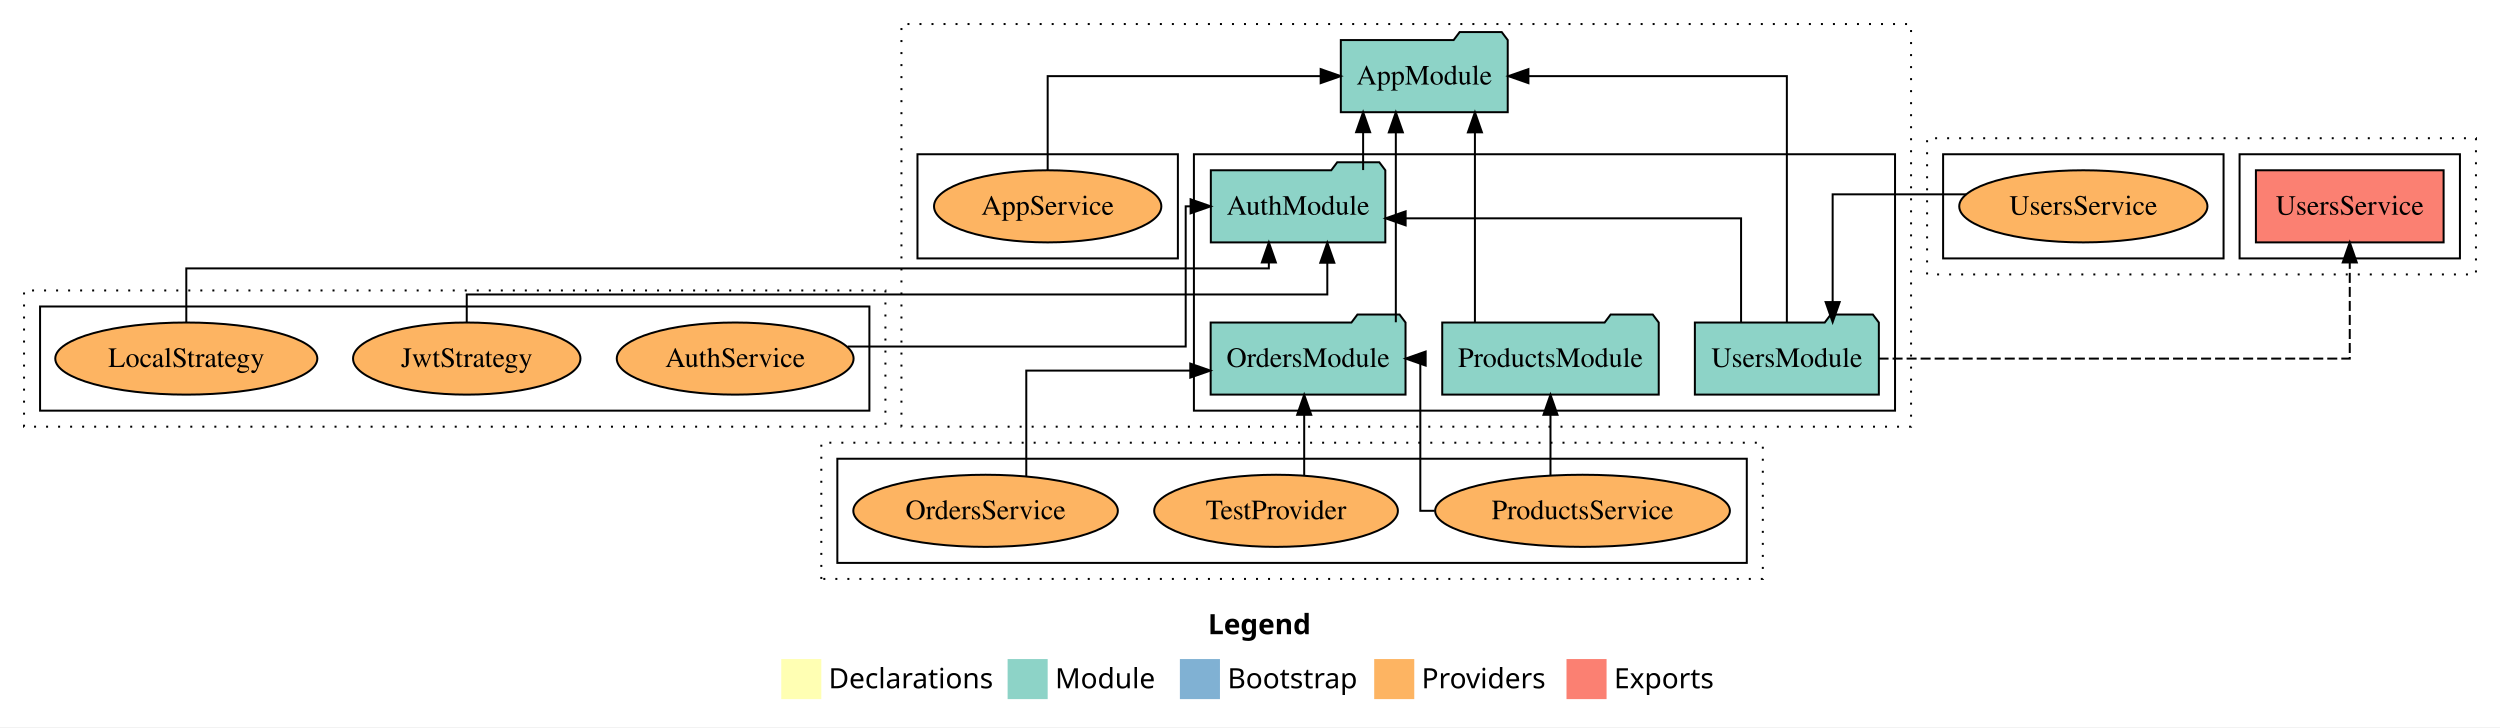
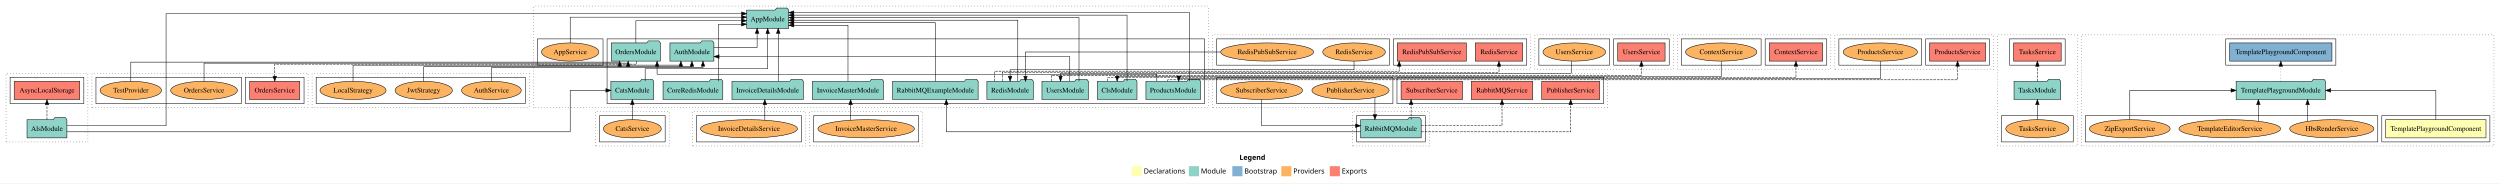
- <svg xmlns="http://www.w3.org/2000/svg" width="1248pt" height="363pt" viewBox="0.00 0.00 1248.00 363.00">
+ <svg xmlns="http://www.w3.org/2000/svg" width="4950pt" height="363pt" viewBox="0.00 0.00 4950.00 363.00">
  <g id="graph0" class="graph" transform="scale(1 1) rotate(0) translate(4 359)">
-     <polygon fill="white" stroke="transparent" points="-4,4 -4,-359 1244,-359 1244,4 -4,4" />
-     <text text-anchor="start" x="599.01" y="-42.4" font-family="Times-12" font-weight="bold" font-size="14.00">Legend</text>
-     <polygon fill="#ffffb3" stroke="transparent" points="386,-10 386,-30 406,-30 406,-10 386,-10" />
-     <text text-anchor="start" x="409.63" y="-15.4" font-family="Times-12" font-size="14.00">  Declarations</text>
-     <polygon fill="#8dd3c7" stroke="transparent" points="499,-10 499,-30 519,-30 519,-10 499,-10" />
-     <text text-anchor="start" x="522.73" y="-15.4" font-family="Times-12" font-size="14.00">  Module</text>
-     <polygon fill="#80b1d3" stroke="transparent" points="585,-10 585,-30 605,-30 605,-10 585,-10" />
-     <text text-anchor="start" x="608.78" y="-15.4" font-family="Times-12" font-size="14.00">  Bootstrap</text>
-     <polygon fill="#fdb462" stroke="transparent" points="682,-10 682,-30 702,-30 702,-10 682,-10" />
-     <text text-anchor="start" x="705.67" y="-15.4" font-family="Times-12" font-size="14.00">  Providers</text>
-     <polygon fill="#fb8072" stroke="transparent" points="778,-10 778,-30 798,-30 798,-10 778,-10" />
-     <text text-anchor="start" x="801.73" y="-15.4" font-family="Times-12" font-size="14.00">  Exports</text>
+     <polygon fill="white" stroke="transparent" points="-4,4 -4,-359 4946,-359 4946,4 -4,4" />
+     <text text-anchor="start" x="2450.01" y="-42.4" font-family="Times-12" font-weight="bold" font-size="14.00">Legend</text>
+     <polygon fill="#ffffb3" stroke="transparent" points="2237,-10 2237,-30 2257,-30 2257,-10 2237,-10" />
+     <text text-anchor="start" x="2260.63" y="-15.4" font-family="Times-12" font-size="14.00">  Declarations</text>
+     <polygon fill="#8dd3c7" stroke="transparent" points="2350,-10 2350,-30 2370,-30 2370,-10 2350,-10" />
+     <text text-anchor="start" x="2373.73" y="-15.4" font-family="Times-12" font-size="14.00">  Module</text>
+     <polygon fill="#80b1d3" stroke="transparent" points="2436,-10 2436,-30 2456,-30 2456,-10 2436,-10" />
+     <text text-anchor="start" x="2459.78" y="-15.4" font-family="Times-12" font-size="14.00">  Bootstrap</text>
+     <polygon fill="#fdb462" stroke="transparent" points="2533,-10 2533,-30 2553,-30 2553,-10 2533,-10" />
+     <text text-anchor="start" x="2556.67" y="-15.4" font-family="Times-12" font-size="14.00">  Providers</text>
+     <polygon fill="#fb8072" stroke="transparent" points="2629,-10 2629,-30 2649,-30 2649,-10 2629,-10" />
+     <text text-anchor="start" x="2652.73" y="-15.4" font-family="Times-12" font-size="14.00">  Exports</text>
    <g id="clust1" class="cluster">
-       <polygon fill="none" stroke="black" stroke-dasharray="1,5" points="446,-146 446,-347 950,-347 950,-146 446,-146" />
-     </g>
-     <g id="clust3" class="cluster">
-       <polygon fill="none" stroke="black" points="592,-154 592,-282 942,-282 942,-154 592,-154" />
-     </g>
-     <g id="clust6" class="cluster">
-       <polygon fill="none" stroke="black" points="454,-230 454,-282 584,-282 584,-230 454,-230" />
+       <polygon fill="none" stroke="black" stroke-dasharray="1,5" points="8,-78 8,-214 170,-214 170,-78 8,-78" />
+     </g>
+     <g id="clust4" class="cluster">
+       <polygon fill="none" stroke="black" points="16,-154 16,-206 162,-206 162,-154 16,-154" />
    </g>
    <g id="clust7" class="cluster">
-       <polygon fill="none" stroke="black" stroke-dasharray="1,5" points="8,-146 8,-214 438,-214 438,-146 8,-146" />
+       <polygon fill="none" stroke="black" stroke-dasharray="1,5" points="1052,-146 1052,-347 2389,-347 2389,-146 1052,-146" />
+     </g>
+     <g id="clust9" class="cluster">
+       <polygon fill="none" stroke="black" points="1198,-154 1198,-282 2381,-282 2381,-154 1198,-154" />
    </g>
    <g id="clust12" class="cluster">
-       <polygon fill="none" stroke="black" points="16,-154 16,-206 430,-206 430,-154 16,-154" />
+       <polygon fill="none" stroke="black" points="1060,-230 1060,-282 1190,-282 1190,-230 1060,-230" />
+     </g>
+     <g id="clust13" class="cluster">
+       <polygon fill="none" stroke="black" stroke-dasharray="1,5" points="614,-146 614,-214 1044,-214 1044,-146 614,-146" />
+     </g>
+     <g id="clust18" class="cluster">
+       <polygon fill="none" stroke="black" points="622,-154 622,-206 1036,-206 1036,-154 622,-154" />
    </g>
    <g id="clust19" class="cluster">
-       <polygon fill="none" stroke="black" stroke-dasharray="1,5" points="406,-70 406,-138 876,-138 876,-70 406,-70" />
+       <polygon fill="none" stroke="black" stroke-dasharray="1,5" points="1175,-70 1175,-138 1321,-138 1321,-70 1175,-70" />
    </g>
    <g id="clust24" class="cluster">
-       <polygon fill="none" stroke="black" points="414,-78 414,-130 868,-130 868,-78 414,-78" />
-     </g>
-     <g id="clust31" class="cluster">
-       <polygon fill="none" stroke="black" stroke-dasharray="1,5" points="958,-222 958,-290 1232,-290 1232,-222 958,-222" />
-     </g>
-     <g id="clust34" class="cluster">
-       <polygon fill="none" stroke="black" points="1114,-230 1114,-282 1224,-282 1224,-230 1114,-230" />
-     </g>
-     <g id="clust36" class="cluster">
-       <polygon fill="none" stroke="black" points="966,-230 966,-282 1106,-282 1106,-230 966,-230" />
+       <polygon fill="none" stroke="black" points="1183,-78 1183,-130 1313,-130 1313,-78 1183,-78" />
+     </g>
+     <g id="clust25" class="cluster">
+       <polygon fill="none" stroke="black" stroke-dasharray="1,5" points="3317,-222 3317,-290 3621,-290 3621,-222 3317,-222" />
+     </g>
+     <g id="clust28" class="cluster">
+       <polygon fill="none" stroke="black" points="3491,-230 3491,-282 3613,-282 3613,-230 3491,-230" />
+     </g>
+     <g id="clust30" class="cluster">
+       <polygon fill="none" stroke="black" points="3325,-230 3325,-282 3483,-282 3483,-230 3325,-230" />
+     </g>
+     <g id="clust43" class="cluster">
+       <polygon fill="none" stroke="black" stroke-dasharray="1,5" points="1367,-70 1367,-138 1591,-138 1591,-70 1367,-70" />
+     </g>
+     <g id="clust48" class="cluster">
+       <polygon fill="none" stroke="black" points="1375,-78 1375,-130 1583,-130 1583,-78 1375,-78" />
+     </g>
+     <g id="clust49" class="cluster">
+       <polygon fill="none" stroke="black" stroke-dasharray="1,5" points="1599,-70 1599,-138 1823,-138 1823,-70 1599,-70" />
+     </g>
+     <g id="clust54" class="cluster">
+       <polygon fill="none" stroke="black" points="1607,-78 1607,-130 1815,-130 1815,-78 1607,-78" />
+     </g>
+     <g id="clust55" class="cluster">
+       <polygon fill="none" stroke="black" stroke-dasharray="1,5" points="178,-146 178,-214 606,-214 606,-146 178,-146" />
+     </g>
+     <g id="clust58" class="cluster">
+       <polygon fill="none" stroke="black" points="482,-154 482,-206 598,-206 598,-154 482,-154" />
+     </g>
+     <g id="clust60" class="cluster">
+       <polygon fill="none" stroke="black" points="186,-154 186,-206 474,-206 474,-154 186,-154" />
+     </g>
+     <g id="clust61" class="cluster">
+       <polygon fill="none" stroke="black" stroke-dasharray="1,5" points="3629,-222 3629,-290 3943,-290 3943,-222 3629,-222" />
+     </g>
+     <g id="clust64" class="cluster">
+       <polygon fill="none" stroke="black" points="3809,-230 3809,-282 3935,-282 3935,-230 3809,-230" />
+     </g>
+     <g id="clust66" class="cluster">
+       <polygon fill="none" stroke="black" points="3637,-230 3637,-282 3801,-282 3801,-230 3637,-230" />
+     </g>
+     <g id="clust67" class="cluster">
+       <polygon fill="none" stroke="black" stroke-dasharray="1,5" points="2674,-70 2674,-138 2826,-138 2826,-70 2674,-70" />
+     </g>
+     <g id="clust69" class="cluster">
+       <polygon fill="none" stroke="black" points="2682,-78 2682,-130 2818,-130 2818,-78 2682,-78" />
+     </g>
+     <g id="clust73" class="cluster">
+       <polygon fill="none" stroke="black" stroke-dasharray="1,5" points="2397,-146 2397,-214 3179,-214 3179,-146 2397,-146" />
+     </g>
+     <g id="clust76" class="cluster">
+       <polygon fill="none" stroke="black" points="2762,-154 2762,-206 3171,-206 3171,-154 2762,-154" />
+     </g>
+     <g id="clust78" class="cluster">
+       <polygon fill="none" stroke="black" points="2405,-154 2405,-206 2754,-206 2754,-154 2405,-154" />
+     </g>
+     <g id="clust79" class="cluster">
+       <polygon fill="none" stroke="black" stroke-dasharray="1,5" points="2397,-222 2397,-290 3027,-290 3027,-222 2397,-222" />
+     </g>
+     <g id="clust82" class="cluster">
+       <polygon fill="none" stroke="black" points="2755,-230 2755,-282 3019,-282 3019,-230 2755,-230" />
+     </g>
+     <g id="clust84" class="cluster">
+       <polygon fill="none" stroke="black" points="2405,-230 2405,-282 2747,-282 2747,-230 2405,-230" />
+     </g>
+     <g id="clust85" class="cluster">
+       <polygon fill="none" stroke="black" stroke-dasharray="1,5" points="3951,-70 3951,-290 4109,-290 4109,-70 3951,-70" />
+     </g>
+     <g id="clust88" class="cluster">
+       <polygon fill="none" stroke="black" points="3975,-230 3975,-282 4085,-282 4085,-230 3975,-230" />
+     </g>
+     <g id="clust90" class="cluster">
+       <polygon fill="none" stroke="black" points="3959,-78 3959,-130 4101,-130 4101,-78 3959,-78" />
+     </g>
+     <g id="clust91" class="cluster">
+       <polygon fill="none" stroke="black" stroke-dasharray="1,5" points="4117,-70 4117,-290 4934,-290 4934,-70 4117,-70" />
+     </g>
+     <g id="clust92" class="cluster">
+       <polygon fill="none" stroke="black" points="4712,-78 4712,-130 4926,-130 4926,-78 4712,-78" />
+     </g>
+     <g id="clust96" class="cluster">
+       <polygon fill="none" stroke="black" points="4403,-230 4403,-282 4621,-282 4621,-230 4403,-230" />
+     </g>
+     <g id="clust97" class="cluster">
+       <polygon fill="none" stroke="black" points="4125,-78 4125,-130 4704,-130 4704,-78 4125,-78" />
+     </g>
+     <g id="clust98" class="cluster">
+       <polygon fill="none" stroke="black" stroke-dasharray="1,5" points="3035,-222 3035,-290 3309,-290 3309,-222 3035,-222" />
+     </g>
+     <g id="clust101" class="cluster">
+       <polygon fill="none" stroke="black" points="3191,-230 3191,-282 3301,-282 3301,-230 3191,-230" />
+     </g>
+     <g id="clust103" class="cluster">
+       <polygon fill="none" stroke="black" points="3043,-230 3043,-282 3183,-282 3183,-230 3043,-230" />
    </g>
    <g id="node1" class="node">
-       <polygon fill="#8dd3c7" stroke="black" points="687.55,-274 684.55,-278 663.55,-278 660.55,-274 600.45,-274 600.45,-238 687.55,-238 687.55,-274" />
-       <text text-anchor="middle" x="644" y="-251.8" font-family="Times,serif" font-size="14.00">AuthModule</text>
+       <polygon fill="#fb8072" stroke="black" points="153.9,-198 24.1,-198 24.1,-162 153.9,-162 153.9,-198" />
+       <text text-anchor="middle" x="89" y="-175.8" font-family="Times,serif" font-size="14.00">AsyncLocalStorage </text>
+     </g>
+     <g id="node2" class="node">
+       <polygon fill="#8dd3c7" stroke="black" points="128.49,-122 125.49,-126 104.49,-126 101.49,-122 49.51,-122 49.51,-86 128.49,-86 128.49,-122" />
+       <text text-anchor="middle" x="89" y="-99.8" font-family="Times,serif" font-size="14.00">AlsModule</text>
+     </g>
+     <g id="edge1" class="edge">
+       <path fill="none" stroke="black" stroke-dasharray="5,2" d="M89,-122.01C89,-122.01 89,-151.85 89,-151.85" />
+       <polygon fill="black" stroke="black" points="85.5,-151.85 89,-161.85 92.5,-151.85 85.5,-151.85" />
+     </g>
+     <g id="node4" class="node">
+       <polygon fill="#8dd3c7" stroke="black" points="1290.44,-198 1287.44,-202 1266.44,-202 1263.44,-198 1205.56,-198 1205.56,-162 1290.44,-162 1290.44,-198" />
+       <text text-anchor="middle" x="1248" y="-175.8" font-family="Times,serif" font-size="14.00">CatsModule</text>
+     </g>
+     <g id="edge19" class="edge">
+       <path fill="none" stroke="black" d="M128.66,-98C318.48,-98 1125,-98 1125,-98 1125,-98 1125,-180 1125,-180 1125,-180 1195.67,-180 1195.67,-180" />
+       <polygon fill="black" stroke="black" points="1195.67,-183.5 1205.67,-180 1195.67,-176.5 1195.67,-183.5" />
+     </g>
+     <g id="node14" class="node">
+       <polygon fill="#8dd3c7" stroke="black" points="1557.66,-339 1554.66,-343 1533.66,-343 1530.66,-339 1474.34,-339 1474.34,-303 1557.66,-303 1557.66,-339" />
+       <text text-anchor="middle" x="1516" y="-316.8" font-family="Times,serif" font-size="14.00">AppModule</text>
+     </g>
+     <g id="edge2" class="edge">
+       <path fill="none" stroke="black" d="M128.74,-110C195.95,-110 324.83,-110 324.83,-110 324.83,-110 324.83,-332 324.83,-332 324.83,-332 1464.3,-332 1464.3,-332" />
+       <polygon fill="black" stroke="black" points="1464.3,-335.5 1474.3,-332 1464.3,-328.5 1464.3,-335.5" />
+     </g>
+     <g id="node3" class="node">
+       <polygon fill="#8dd3c7" stroke="black" points="1409.55,-274 1406.55,-278 1385.55,-278 1382.55,-274 1322.45,-274 1322.45,-238 1409.55,-238 1409.55,-274" />
+       <text text-anchor="middle" x="1366" y="-251.8" font-family="Times,serif" font-size="14.00">AuthModule</text>
+     </g>
+     <g id="edge3" class="edge">
+       <path fill="none" stroke="black" d="M1409.7,-265C1447.15,-265 1495.09,-265 1495.09,-265 1495.09,-265 1495.09,-292.97 1495.09,-292.97" />
+       <polygon fill="black" stroke="black" points="1491.59,-292.97 1495.09,-302.97 1498.59,-292.97 1491.59,-292.97" />
+     </g>
+     <g id="edge4" class="edge">
+       <path fill="none" stroke="black" d="M1273.41,-198.49C1273.41,-210.14 1273.41,-223 1273.41,-223 1273.41,-223 1516,-223 1516,-223 1516,-223 1516,-292.57 1516,-292.57" />
+       <polygon fill="black" stroke="black" points="1512.5,-292.57 1516,-302.57 1519.5,-292.57 1512.5,-292.57" />
    </g>
    <g id="node5" class="node">
-       <polygon fill="#8dd3c7" stroke="black" points="748.66,-339 745.66,-343 724.66,-343 721.66,-339 665.34,-339 665.34,-303 748.66,-303 748.66,-339" />
-       <text text-anchor="middle" x="707" y="-316.8" font-family="Times,serif" font-size="14.00">AppModule</text>
-     </g>
-     <g id="edge1" class="edge">
-       <path fill="none" stroke="black" d="M676.47,-274.11C676.47,-274.11 676.47,-292.99 676.47,-292.99" />
-       <polygon fill="black" stroke="black" points="672.97,-292.99 676.47,-302.99 679.97,-292.99 672.97,-292.99" />
-     </g>
-     <g id="node2" class="node">
-       <polygon fill="#8dd3c7" stroke="black" points="697.64,-198 694.64,-202 673.64,-202 670.64,-198 600.36,-198 600.36,-162 697.64,-162 697.64,-198" />
-       <text text-anchor="middle" x="649" y="-175.8" font-family="Times,serif" font-size="14.00">OrdersModule</text>
-     </g>
-     <g id="edge2" class="edge">
-       <path fill="none" stroke="black" d="M692.8,-198.14C692.8,-198.14 692.8,-292.93 692.8,-292.93" />
-       <polygon fill="black" stroke="black" points="689.3,-292.92 692.8,-302.93 696.3,-292.93 689.3,-292.92" />
-     </g>
-     <g id="node3" class="node">
-       <polygon fill="#8dd3c7" stroke="black" points="824.04,-198 821.04,-202 800.04,-202 797.04,-198 715.96,-198 715.96,-162 824.04,-162 824.04,-198" />
-       <text text-anchor="middle" x="770" y="-175.8" font-family="Times,serif" font-size="14.00">ProductsModule</text>
-     </g>
-     <g id="edge3" class="edge">
-       <path fill="none" stroke="black" d="M732.28,-198.14C732.28,-198.14 732.28,-292.93 732.28,-292.93" />
-       <polygon fill="black" stroke="black" points="728.78,-292.92 732.28,-302.93 735.78,-292.93 728.78,-292.92" />
-     </g>
-     <g id="node4" class="node">
-       <polygon fill="#8dd3c7" stroke="black" points="933.92,-198 930.92,-202 909.92,-202 906.92,-198 842.08,-198 842.08,-162 933.92,-162 933.92,-198" />
-       <text text-anchor="middle" x="888" y="-175.8" font-family="Times,serif" font-size="14.00">UsersModule</text>
+       <polygon fill="#8dd3c7" stroke="black" points="2247.22,-198 2244.22,-202 2223.22,-202 2220.22,-198 2168.78,-198 2168.78,-162 2247.22,-162 2247.22,-198" />
+       <text text-anchor="middle" x="2208" y="-175.8" font-family="Times,serif" font-size="14.00">ClsModule</text>
+     </g>
+     <g id="edge5" class="edge">
+       <path fill="none" stroke="black" d="M2227.56,-198.27C2227.56,-238.06 2227.56,-329 2227.56,-329 2227.56,-329 1567.85,-329 1567.85,-329" />
+       <polygon fill="black" stroke="black" points="1567.85,-325.5 1557.85,-329 1567.85,-332.5 1567.85,-325.5" />
+     </g>
+     <g id="node20" class="node">
+       <polygon fill="#fb8072" stroke="black" points="3604.81,-274 3499.19,-274 3499.19,-238 3604.81,-238 3604.81,-274" />
+       <text text-anchor="middle" x="3552" y="-251.8" font-family="Times,serif" font-size="14.00">ContextService </text>
+     </g>
+     <g id="edge21" class="edge">
+       <path fill="none" stroke="black" stroke-dasharray="5,2" d="M2188.44,-198.17C2188.44,-202.05 2188.44,-205 2188.44,-205 2188.44,-205 3552,-205 3552,-205 3552,-205 3552,-227.88 3552,-227.88" />
+       <polygon fill="black" stroke="black" points="3548.5,-227.88 3552,-237.88 3555.5,-227.88 3548.5,-227.88" />
+     </g>
+     <g id="node6" class="node">
+       <polygon fill="#8dd3c7" stroke="black" points="1427.15,-198 1424.15,-202 1403.15,-202 1400.15,-198 1308.85,-198 1308.85,-162 1427.15,-162 1427.15,-198" />
+       <text text-anchor="middle" x="1368" y="-175.8" font-family="Times,serif" font-size="14.00">CoreRedisModule</text>
    </g>
    <g id="edge6" class="edge">
-       <path fill="none" stroke="black" d="M865.14,-198.03C865.14,-218.77 865.14,-250 865.14,-250 865.14,-250 697.69,-250 697.69,-250" />
-       <polygon fill="black" stroke="black" points="697.69,-246.5 687.69,-250 697.69,-253.5 697.69,-246.5" />
-     </g>
-     <g id="edge4" class="edge">
-       <path fill="none" stroke="black" d="M888,-198.14C888,-236.23 888,-321 888,-321 888,-321 758.98,-321 758.98,-321" />
-       <polygon fill="black" stroke="black" points="758.98,-317.5 748.98,-321 758.98,-324.5 758.98,-317.5" />
+       <path fill="none" stroke="black" d="M1418.55,-198.21C1418.55,-234.21 1418.55,-311 1418.55,-311 1418.55,-311 1464.11,-311 1464.11,-311" />
+       <polygon fill="black" stroke="black" points="1464.11,-314.5 1474.11,-311 1464.11,-307.5 1464.11,-314.5" />
+     </g>
+     <g id="node7" class="node">
+       <polygon fill="#8dd3c7" stroke="black" points="1586.68,-198 1583.68,-202 1562.68,-202 1559.68,-198 1445.32,-198 1445.32,-162 1586.68,-162 1586.68,-198" />
+       <text text-anchor="middle" x="1516" y="-175.8" font-family="Times,serif" font-size="14.00">InvoiceDetailsModule</text>
+     </g>
+     <g id="edge7" class="edge">
+       <path fill="none" stroke="black" d="M1536.91,-198.14C1536.91,-198.14 1536.91,-292.93 1536.91,-292.93" />
+       <polygon fill="black" stroke="black" points="1533.41,-292.92 1536.91,-302.93 1540.41,-292.93 1533.41,-292.92" />
+     </g>
+     <g id="node8" class="node">
+       <polygon fill="#8dd3c7" stroke="black" points="1745.4,-198 1742.4,-202 1721.4,-202 1718.4,-198 1604.6,-198 1604.6,-162 1745.4,-162 1745.4,-198" />
+       <text text-anchor="middle" x="1675" y="-175.8" font-family="Times,serif" font-size="14.00">InvoiceMasterModule</text>
+     </g>
+     <g id="edge8" class="edge">
+       <path fill="none" stroke="black" d="M1675,-198.21C1675,-233.77 1675,-309 1675,-309 1675,-309 1567.78,-309 1567.78,-309" />
+       <polygon fill="black" stroke="black" points="1567.78,-305.5 1557.78,-309 1567.78,-312.5 1567.78,-305.5" />
+     </g>
+     <g id="node9" class="node">
+       <polygon fill="#8dd3c7" stroke="black" points="1303.64,-274 1300.64,-278 1279.64,-278 1276.64,-274 1206.36,-274 1206.36,-238 1303.64,-238 1303.64,-274" />
+       <text text-anchor="middle" x="1255" y="-251.8" font-family="Times,serif" font-size="14.00">OrdersModule</text>
+     </g>
+     <g id="edge9" class="edge">
+       <path fill="none" stroke="black" d="M1255,-274.27C1255,-292.56 1255,-318 1255,-318 1255,-318 1464.07,-318 1464.07,-318" />
+       <polygon fill="black" stroke="black" points="1464.07,-321.5 1474.07,-318 1464.07,-314.5 1464.07,-321.5" />
+     </g>
+     <g id="node24" class="node">
+       <polygon fill="#fb8072" stroke="black" points="589.57,-198 490.43,-198 490.43,-162 589.57,-162 589.57,-198" />
+       <text text-anchor="middle" x="540" y="-175.8" font-family="Times,serif" font-size="14.00">OrdersService </text>
+     </g>
+     <g id="edge26" class="edge">
+       <path fill="none" stroke="black" stroke-dasharray="5,2" d="M1256.6,-237.81C1256.6,-234.46 1256.6,-232 1256.6,-232 1256.6,-232 540,-232 540,-232 540,-232 540,-208.19 540,-208.19" />
+       <polygon fill="black" stroke="black" points="543.5,-208.19 540,-198.19 536.5,-208.19 543.5,-208.19" />
+     </g>
+     <g id="node10" class="node">
+       <polygon fill="#8dd3c7" stroke="black" points="2373.04,-198 2370.04,-202 2349.04,-202 2346.04,-198 2264.96,-198 2264.96,-162 2373.04,-162 2373.04,-198" />
+       <text text-anchor="middle" x="2319" y="-175.8" font-family="Times,serif" font-size="14.00">ProductsModule</text>
+     </g>
+     <g id="edge25" class="edge">
+       <path fill="none" stroke="black" d="M2286.44,-198.24C2286.44,-205.43 2286.44,-212 2286.44,-212 2286.44,-212 1297.02,-212 1297.02,-212 1297.02,-212 1297.02,-227.85 1297.02,-227.85" />
+       <polygon fill="black" stroke="black" points="1293.52,-227.85 1297.02,-237.85 1300.52,-227.85 1293.52,-227.85" />
+     </g>
+     <g id="edge10" class="edge">
+       <path fill="none" stroke="black" d="M2351.56,-198.27C2351.56,-239.06 2351.56,-334 2351.56,-334 2351.56,-334 1567.72,-334 1567.72,-334" />
+       <polygon fill="black" stroke="black" points="1567.72,-330.5 1557.72,-334 1567.72,-337.5 1567.72,-330.5" />
+     </g>
+     <g id="node27" class="node">
+       <polygon fill="#fb8072" stroke="black" points="3927.47,-274 3816.53,-274 3816.53,-238 3927.47,-238 3927.47,-274" />
+       <text text-anchor="middle" x="3872" y="-251.8" font-family="Times,serif" font-size="14.00">ProductsService </text>
+     </g>
+     <g id="edge29" class="edge">
+       <path fill="none" stroke="black" stroke-dasharray="5,2" d="M2308.15,-198.08C2308.15,-199.85 2308.15,-201 2308.15,-201 2308.15,-201 3872,-201 3872,-201 3872,-201 3872,-227.99 3872,-227.99" />
+       <polygon fill="black" stroke="black" points="3868.5,-227.99 3872,-237.99 3875.5,-227.99 3868.5,-227.99" />
+     </g>
+     <g id="node11" class="node">
+       <polygon fill="#8dd3c7" stroke="black" points="1932.7,-198 1929.7,-202 1908.7,-202 1905.7,-198 1763.3,-198 1763.3,-162 1932.7,-162 1932.7,-198" />
+       <text text-anchor="middle" x="1848" y="-175.8" font-family="Times,serif" font-size="14.00">RabbitMQExampleModule</text>
+     </g>
+     <g id="edge11" class="edge">
+       <path fill="none" stroke="black" d="M1848,-198.07C1848,-234.65 1848,-314 1848,-314 1848,-314 1567.71,-314 1567.71,-314" />
+       <polygon fill="black" stroke="black" points="1567.71,-310.5 1557.71,-314 1567.71,-317.5 1567.71,-310.5" />
+     </g>
+     <g id="node12" class="node">
+       <polygon fill="#8dd3c7" stroke="black" points="2041.94,-198 2038.94,-202 2017.94,-202 2014.94,-198 1950.06,-198 1950.06,-162 2041.94,-162 2041.94,-198" />
+       <text text-anchor="middle" x="1996" y="-175.8" font-family="Times,serif" font-size="14.00">RedisModule</text>
+     </g>
+     <g id="edge12" class="edge">
+       <path fill="none" stroke="black" d="M2011.24,-198.17C2011.24,-235.85 2011.24,-319 2011.24,-319 2011.24,-319 1567.8,-319 1567.8,-319" />
+       <polygon fill="black" stroke="black" points="1567.8,-315.5 1557.8,-319 1567.8,-322.5 1567.8,-315.5" />
+     </g>
+     <g id="node35" class="node">
+       <polygon fill="#fb8072" stroke="black" points="2899.43,-274 2762.57,-274 2762.57,-238 2899.43,-238 2899.43,-274" />
+       <text text-anchor="middle" x="2831" y="-251.8" font-family="Times,serif" font-size="14.00">RedisPubSubService </text>
+     </g>
+     <g id="edge37" class="edge">
+       <path fill="none" stroke="black" stroke-dasharray="5,2" d="M1965.52,-198.11C1965.52,-207.9 1965.52,-218 1965.52,-218 1965.52,-218 2766.43,-218 2766.43,-218 2766.43,-218 2766.43,-227.89 2766.43,-227.89" />
+       <polygon fill="black" stroke="black" points="2762.93,-227.89 2766.43,-237.89 2769.93,-227.89 2762.93,-227.89" />
+     </g>
+     <g id="node36" class="node">
+       <polygon fill="#fb8072" stroke="black" points="3010.86,-274 2917.14,-274 2917.14,-238 3010.86,-238 3010.86,-274" />
+       <text text-anchor="middle" x="2964" y="-251.8" font-family="Times,serif" font-size="14.00">RedisService </text>
+     </g>
+     <g id="edge38" class="edge">
+       <path fill="none" stroke="black" stroke-dasharray="5,2" d="M1980.76,-198.42C1980.76,-207.28 1980.76,-216 1980.76,-216 1980.76,-216 2964,-216 2964,-216 2964,-216 2964,-227.87 2964,-227.87" />
+       <polygon fill="black" stroke="black" points="2960.5,-227.87 2964,-237.87 2967.5,-227.87 2960.5,-227.87" />
    </g>
    <g id="node13" class="node">
-       <polygon fill="#fb8072" stroke="black" points="1215.85,-274 1122.15,-274 1122.15,-238 1215.85,-238 1215.85,-274" />
-       <text text-anchor="middle" x="1169" y="-251.8" font-family="Times,serif" font-size="14.00">UsersService </text>
+       <polygon fill="#8dd3c7" stroke="black" points="2150.92,-198 2147.92,-202 2126.92,-202 2123.92,-198 2059.08,-198 2059.08,-162 2150.92,-162 2150.92,-198" />
+       <text text-anchor="middle" x="2105" y="-175.8" font-family="Times,serif" font-size="14.00">UsersModule</text>
+     </g>
+     <g id="edge15" class="edge">
+       <path fill="none" stroke="black" d="M2114.14,-198.31C2114.14,-218.15 2114.14,-247 2114.14,-247 2114.14,-247 1419.73,-247 1419.73,-247" />
+       <polygon fill="black" stroke="black" points="1419.73,-243.5 1409.73,-247 1419.73,-250.5 1419.73,-243.5" />
+     </g>
+     <g id="edge13" class="edge">
+       <path fill="none" stroke="black" d="M2132.43,-198.24C2132.43,-236.99 2132.43,-324 2132.43,-324 2132.43,-324 1567.88,-324 1567.88,-324" />
+       <polygon fill="black" stroke="black" points="1567.88,-320.5 1557.88,-324 1567.88,-327.5 1567.88,-320.5" />
+     </g>
+     <g id="node48" class="node">
+       <polygon fill="#fb8072" stroke="black" points="3292.85,-274 3199.15,-274 3199.15,-238 3292.85,-238 3292.85,-274" />
+       <text text-anchor="middle" x="3246" y="-251.8" font-family="Times,serif" font-size="14.00">UsersService </text>
+     </g>
+     <g id="edge48" class="edge">
+       <path fill="none" stroke="black" stroke-dasharray="5,2" d="M2077.57,-198.14C2077.57,-204.46 2077.57,-210 2077.57,-210 2077.57,-210 3246,-210 3246,-210 3246,-210 3246,-227.82 3246,-227.82" />
+       <polygon fill="black" stroke="black" points="3242.5,-227.82 3246,-237.82 3249.5,-227.82 3242.5,-227.82" />
+     </g>
+     <g id="node15" class="node">
+       <ellipse fill="#fdb462" stroke="black" cx="1125" cy="-256" rx="56.74" ry="18" />
+       <text text-anchor="middle" x="1125" y="-251.8" font-family="Times,serif" font-size="14.00">AppService</text>
    </g>
    <g id="edge14" class="edge">
-       <path fill="none" stroke="black" stroke-dasharray="5,2" d="M933.77,-180C1013.4,-180 1169,-180 1169,-180 1169,-180 1169,-227.99 1169,-227.99" />
-       <polygon fill="black" stroke="black" points="1165.5,-227.99 1169,-237.99 1172.5,-227.99 1165.5,-227.99" />
-     </g>
-     <g id="node6" class="node">
-       <ellipse fill="#fdb462" stroke="black" cx="519" cy="-256" rx="56.74" ry="18" />
-       <text text-anchor="middle" x="519" y="-251.8" font-family="Times,serif" font-size="14.00">AppService</text>
-     </g>
-     <g id="edge5" class="edge">
-       <path fill="none" stroke="black" d="M519,-274.11C519,-293.34 519,-321 519,-321 519,-321 655.28,-321 655.28,-321" />
-       <polygon fill="black" stroke="black" points="655.28,-324.5 665.28,-321 655.28,-317.5 655.28,-324.5" />
-     </g>
-     <g id="node7" class="node">
-       <ellipse fill="#fdb462" stroke="black" cx="363" cy="-180" rx="59.11" ry="18" />
-       <text text-anchor="middle" x="363" y="-175.8" font-family="Times,serif" font-size="14.00">AuthService</text>
-     </g>
-     <g id="edge7" class="edge">
-       <path fill="none" stroke="black" d="M419.17,-186C485.79,-186 587.9,-186 587.9,-186 587.9,-186 587.9,-256 587.9,-256 587.9,-256 590.35,-256 590.35,-256" />
-       <polygon fill="black" stroke="black" points="590.35,-259.5 600.35,-256 590.35,-252.5 590.35,-259.5" />
-     </g>
-     <g id="node8" class="node">
-       <ellipse fill="#fdb462" stroke="black" cx="229" cy="-180" rx="56.76" ry="18" />
-       <text text-anchor="middle" x="229" y="-175.8" font-family="Times,serif" font-size="14.00">JwtStrategy</text>
-     </g>
-     <g id="edge8" class="edge">
-       <path fill="none" stroke="black" d="M229,-198.24C229,-205.43 229,-212 229,-212 229,-212 658.59,-212 658.59,-212 658.59,-212 658.59,-227.85 658.59,-227.85" />
-       <polygon fill="black" stroke="black" points="655.09,-227.85 658.59,-237.85 662.09,-227.85 655.09,-227.85" />
-     </g>
-     <g id="node9" class="node">
-       <ellipse fill="#fdb462" stroke="black" cx="89" cy="-180" rx="65.41" ry="18" />
-       <text text-anchor="middle" x="89" y="-175.8" font-family="Times,serif" font-size="14.00">LocalStrategy</text>
-     </g>
-     <g id="edge9" class="edge">
-       <path fill="none" stroke="black" d="M89,-198.04C89,-210.56 89,-225 89,-225 89,-225 629.41,-225 629.41,-225 629.41,-225 629.41,-227.97 629.41,-227.97" />
-       <polygon fill="black" stroke="black" points="625.91,-227.97 629.41,-237.97 632.91,-227.97 625.91,-227.97" />
-     </g>
-     <g id="node10" class="node">
-       <ellipse fill="#fdb462" stroke="black" cx="488" cy="-104" rx="66.03" ry="18" />
-       <text text-anchor="middle" x="488" y="-99.8" font-family="Times,serif" font-size="14.00">OrdersService</text>
-     </g>
-     <g id="edge10" class="edge">
-       <path fill="none" stroke="black" d="M508.32,-121.3C508.32,-142.03 508.32,-174 508.32,-174 508.32,-174 590.19,-174 590.19,-174" />
-       <polygon fill="black" stroke="black" points="590.19,-177.5 600.19,-174 590.19,-170.5 590.19,-177.5" />
-     </g>
-     <g id="node11" class="node">
-       <ellipse fill="#fdb462" stroke="black" cx="786" cy="-104" rx="73.57" ry="18" />
-       <text text-anchor="middle" x="786" y="-99.8" font-family="Times,serif" font-size="14.00">ProductsService</text>
-     </g>
-     <g id="edge11" class="edge">
-       <path fill="none" stroke="black" d="M712.2,-104C707.75,-104 705.02,-104 705.02,-104 705.02,-104 705.02,-180 705.02,-180 705.02,-180 704.28,-180 704.28,-180" />
-       <polygon fill="black" stroke="black" points="707.69,-176.5 697.69,-180 707.69,-183.5 707.69,-176.5" />
-     </g>
-     <g id="edge13" class="edge">
-       <path fill="none" stroke="black" d="M770,-121.63C770,-121.63 770,-151.94 770,-151.94" />
-       <polygon fill="black" stroke="black" points="766.5,-151.94 770,-161.94 773.5,-151.94 766.5,-151.94" />
-     </g>
-     <g id="node12" class="node">
-       <ellipse fill="#fdb462" stroke="black" cx="633" cy="-104" rx="60.83" ry="18" />
-       <text text-anchor="middle" x="633" y="-99.8" font-family="Times,serif" font-size="14.00">TestProvider</text>
-     </g>
-     <g id="edge12" class="edge">
-       <path fill="none" stroke="black" d="M647.05,-121.63C647.05,-121.63 647.05,-151.94 647.05,-151.94" />
-       <polygon fill="black" stroke="black" points="643.55,-151.94 647.05,-161.94 650.55,-151.94 643.55,-151.94" />
-     </g>
-     <g id="node14" class="node">
-       <ellipse fill="#fdb462" stroke="black" cx="1036" cy="-256" rx="61.95" ry="18" />
-       <text text-anchor="middle" x="1036" y="-251.8" font-family="Times,serif" font-size="14.00">UsersService</text>
-     </g>
-     <g id="edge15" class="edge">
-       <path fill="none" stroke="black" d="M977.46,-262C944.89,-262 910.86,-262 910.86,-262 910.86,-262 910.86,-208.2 910.86,-208.2" />
-       <polygon fill="black" stroke="black" points="914.36,-208.2 910.86,-198.2 907.36,-208.2 914.36,-208.2" />
+       <path fill="none" stroke="black" d="M1125,-274.13C1125,-294.57 1125,-325 1125,-325 1125,-325 1464.16,-325 1464.16,-325" />
+       <polygon fill="black" stroke="black" points="1464.16,-328.5 1474.16,-325 1464.16,-321.5 1464.16,-328.5" />
+     </g>
+     <g id="node16" class="node">
+       <ellipse fill="#fdb462" stroke="black" cx="969" cy="-180" rx="59.11" ry="18" />
+       <text text-anchor="middle" x="969" y="-175.8" font-family="Times,serif" font-size="14.00">AuthService</text>
+     </g>
+     <g id="edge16" class="edge">
+       <path fill="none" stroke="black" d="M969,-198.04C969,-210.56 969,-225 969,-225 969,-225 1387.89,-225 1387.89,-225 1387.89,-225 1387.89,-227.97 1387.89,-227.97" />
+       <polygon fill="black" stroke="black" points="1384.39,-227.97 1387.89,-237.97 1391.39,-227.97 1384.39,-227.97" />
+     </g>
+     <g id="node17" class="node">
+       <ellipse fill="#fdb462" stroke="black" cx="835" cy="-180" rx="56.76" ry="18" />
+       <text text-anchor="middle" x="835" y="-175.8" font-family="Times,serif" font-size="14.00">JwtStrategy</text>
+     </g>
+     <g id="edge17" class="edge">
+       <path fill="none" stroke="black" d="M835,-198.04C835,-211.29 835,-227 835,-227 835,-227 1366,-227 1366,-227 1366,-227 1366,-228.08 1366,-228.08" />
+       <polygon fill="black" stroke="black" points="1362.5,-227.8 1366,-237.8 1369.5,-227.8 1362.5,-227.8" />
+     </g>
+     <g id="node18" class="node">
+       <ellipse fill="#fdb462" stroke="black" cx="695" cy="-180" rx="65.41" ry="18" />
+       <text text-anchor="middle" x="695" y="-175.8" font-family="Times,serif" font-size="14.00">LocalStrategy</text>
+     </g>
+     <g id="edge18" class="edge">
+       <path fill="none" stroke="black" d="M695,-198.05C695,-212.37 695,-230 695,-230 695,-230 1344.11,-230 1344.11,-230 1344.11,-230 1344.11,-230.79 1344.11,-230.79" />
+       <polygon fill="black" stroke="black" points="1340.61,-227.94 1344.11,-237.94 1347.61,-227.94 1340.61,-227.94" />
+     </g>
+     <g id="node19" class="node">
+       <ellipse fill="#fdb462" stroke="black" cx="1248" cy="-104" rx="57.32" ry="18" />
+       <text text-anchor="middle" x="1248" y="-99.8" font-family="Times,serif" font-size="14.00">CatsService</text>
+     </g>
+     <g id="edge20" class="edge">
+       <path fill="none" stroke="black" d="M1248,-122.01C1248,-122.01 1248,-151.85 1248,-151.85" />
+       <polygon fill="black" stroke="black" points="1244.5,-151.85 1248,-161.85 1251.5,-151.85 1244.5,-151.85" />
+     </g>
+     <g id="node21" class="node">
+       <ellipse fill="#fdb462" stroke="black" cx="3404" cy="-256" rx="70.64" ry="18" />
+       <text text-anchor="middle" x="3404" y="-251.8" font-family="Times,serif" font-size="14.00">ContextService</text>
+     </g>
+     <g id="edge22" class="edge">
+       <path fill="none" stroke="black" d="M3404,-237.75C3404,-223.82 3404,-207 3404,-207 3404,-207 2208,-207 2208,-207 2208,-207 2208,-206.12 2208,-206.12" />
+       <polygon fill="black" stroke="black" points="2211.5,-208.16 2208,-198.16 2204.5,-208.16 2211.5,-208.16" />
+     </g>
+     <g id="node22" class="node">
+       <ellipse fill="#fdb462" stroke="black" cx="1479" cy="-104" rx="96.1" ry="18" />
+       <text text-anchor="middle" x="1479" y="-99.8" font-family="Times,serif" font-size="14.00">InvoiceDetailsService</text>
+     </g>
+     <g id="edge23" class="edge">
+       <path fill="none" stroke="black" d="M1510.35,-121.25C1510.35,-121.25 1510.35,-151.76 1510.35,-151.76" />
+       <polygon fill="black" stroke="black" points="1506.85,-151.76 1510.35,-161.76 1513.85,-151.76 1506.85,-151.76" />
+     </g>
+     <g id="node23" class="node">
+       <ellipse fill="#fdb462" stroke="black" cx="1711" cy="-104" rx="95.52" ry="18" />
+       <text text-anchor="middle" x="1711" y="-99.8" font-family="Times,serif" font-size="14.00">InvoiceMasterService</text>
+     </g>
+     <g id="edge24" class="edge">
+       <path fill="none" stroke="black" d="M1680.22,-121.25C1680.22,-121.25 1680.22,-151.76 1680.22,-151.76" />
+       <polygon fill="black" stroke="black" points="1676.72,-151.76 1680.22,-161.76 1683.72,-151.76 1676.72,-151.76" />
+     </g>
+     <g id="node25" class="node">
+       <ellipse fill="#fdb462" stroke="black" cx="400" cy="-180" rx="66.03" ry="18" />
+       <text text-anchor="middle" x="400" y="-175.8" font-family="Times,serif" font-size="14.00">OrdersService</text>
+     </g>
+     <g id="edge27" class="edge">
+       <path fill="none" stroke="black" d="M400,-198.28C400,-213.95 400,-234 400,-234 400,-234 1239.8,-234 1239.8,-234 1239.8,-234 1239.8,-234.38 1239.8,-234.38" />
+       <polygon fill="black" stroke="black" points="1236.3,-227.83 1239.8,-237.83 1243.3,-227.83 1236.3,-227.83" />
+     </g>
+     <g id="node26" class="node">
+       <ellipse fill="#fdb462" stroke="black" cx="255" cy="-180" rx="60.83" ry="18" />
+       <text text-anchor="middle" x="255" y="-175.8" font-family="Times,serif" font-size="14.00">TestProvider</text>
+     </g>
+     <g id="edge28" class="edge">
+       <path fill="none" stroke="black" d="M255,-198.03C255,-214.4 255,-236 255,-236 255,-236 1222.99,-236 1222.99,-236 1222.99,-236 1222.99,-236.18 1222.99,-236.18" />
+       <polygon fill="black" stroke="black" points="1219.49,-227.85 1222.99,-237.85 1226.49,-227.85 1219.49,-227.85" />
+     </g>
+     <g id="node28" class="node">
+       <ellipse fill="#fdb462" stroke="black" cx="3719" cy="-256" rx="73.57" ry="18" />
+       <text text-anchor="middle" x="3719" y="-251.8" font-family="Times,serif" font-size="14.00">ProductsService</text>
+     </g>
+     <g id="edge30" class="edge">
+       <path fill="none" stroke="black" d="M3719,-237.76C3719,-222.43 3719,-203 3719,-203 3719,-203 2329.85,-203 2329.85,-203 2329.85,-203 2329.85,-202.51 2329.85,-202.51" />
+       <polygon fill="black" stroke="black" points="2333.35,-208.12 2329.85,-198.12 2326.35,-208.12 2333.35,-208.12" />
+     </g>
+     <g id="node29" class="node">
+       <polygon fill="#8dd3c7" stroke="black" points="2809.93,-122 2806.93,-126 2785.93,-126 2782.93,-122 2690.07,-122 2690.07,-86 2809.93,-86 2809.93,-122" />
+       <text text-anchor="middle" x="2750" y="-99.8" font-family="Times,serif" font-size="14.00">RabbitMQModule</text>
+     </g>
+     <g id="edge31" class="edge">
+       <path fill="none" stroke="black" d="M2690.18,-98C2492.05,-98 1869.68,-98 1869.68,-98 1869.68,-98 1869.68,-151.8 1869.68,-151.8" />
+       <polygon fill="black" stroke="black" points="1866.18,-151.8 1869.68,-161.8 1873.18,-151.8 1866.18,-151.8" />
+     </g>
+     <g id="node30" class="node">
+       <polygon fill="#fb8072" stroke="black" points="3163.36,-198 3048.64,-198 3048.64,-162 3163.36,-162 3163.36,-198" />
+       <text text-anchor="middle" x="3106" y="-175.8" font-family="Times,serif" font-size="14.00">PublisherService </text>
+     </g>
+     <g id="edge32" class="edge">
+       <path fill="none" stroke="black" stroke-dasharray="5,2" d="M2809.99,-98C2911.45,-98 3106,-98 3106,-98 3106,-98 3106,-151.8 3106,-151.8" />
+       <polygon fill="black" stroke="black" points="3102.5,-151.8 3106,-161.8 3109.5,-151.8 3102.5,-151.8" />
+     </g>
+     <g id="node31" class="node">
+       <polygon fill="#fb8072" stroke="black" points="3030.86,-198 2909.14,-198 2909.14,-162 3030.86,-162 3030.86,-198" />
+       <text text-anchor="middle" x="2970" y="-175.8" font-family="Times,serif" font-size="14.00">RabbitMQService </text>
+     </g>
+     <g id="edge33" class="edge">
+       <path fill="none" stroke="black" stroke-dasharray="5,2" d="M2809.83,-110C2874.97,-110 2970,-110 2970,-110 2970,-110 2970,-151.97 2970,-151.97" />
+       <polygon fill="black" stroke="black" points="2966.5,-151.97 2970,-161.97 2973.5,-151.97 2966.5,-151.97" />
+     </g>
+     <g id="node32" class="node">
+       <polygon fill="#fb8072" stroke="black" points="2891.85,-198 2770.15,-198 2770.15,-162 2891.85,-162 2891.85,-198" />
+       <text text-anchor="middle" x="2831" y="-175.8" font-family="Times,serif" font-size="14.00">SubscriberService </text>
+     </g>
+     <g id="edge34" class="edge">
+       <path fill="none" stroke="black" stroke-dasharray="5,2" d="M2790.02,-122.01C2790.02,-122.01 2790.02,-151.85 2790.02,-151.85" />
+       <polygon fill="black" stroke="black" points="2786.52,-151.85 2790.02,-161.85 2793.52,-151.85 2786.52,-151.85" />
+     </g>
+     <g id="node33" class="node">
+       <ellipse fill="#fdb462" stroke="black" cx="2670" cy="-180" rx="76.44" ry="18" />
+       <text text-anchor="middle" x="2670" y="-175.8" font-family="Times,serif" font-size="14.00">PublisherService</text>
+     </g>
+     <g id="edge35" class="edge">
+       <path fill="none" stroke="black" d="M2718.38,-165.7C2718.38,-165.7 2718.38,-132.27 2718.38,-132.27" />
+       <polygon fill="black" stroke="black" points="2721.88,-132.27 2718.38,-122.27 2714.88,-132.27 2721.88,-132.27" />
+     </g>
+     <g id="node34" class="node">
+       <ellipse fill="#fdb462" stroke="black" cx="2494" cy="-180" rx="81.08" ry="18" />
+       <text text-anchor="middle" x="2494" y="-175.8" font-family="Times,serif" font-size="14.00">SubscriberService</text>
+     </g>
+     <g id="edge36" class="edge">
+       <path fill="none" stroke="black" d="M2494,-161.97C2494,-141.23 2494,-110 2494,-110 2494,-110 2679.98,-110 2679.98,-110" />
+       <polygon fill="black" stroke="black" points="2679.98,-113.5 2689.98,-110 2679.98,-106.5 2679.98,-113.5" />
+     </g>
+     <g id="node37" class="node">
+       <ellipse fill="#fdb462" stroke="black" cx="2505" cy="-256" rx="92.07" ry="18" />
+       <text text-anchor="middle" x="2505" y="-251.8" font-family="Times,serif" font-size="14.00">RedisPubSubService</text>
+     </g>
+     <g id="edge39" class="edge">
+       <path fill="none" stroke="black" d="M2412.74,-256C2273.68,-256 2026.48,-256 2026.48,-256 2026.48,-256 2026.48,-208.01 2026.48,-208.01" />
+       <polygon fill="black" stroke="black" points="2029.98,-208.01 2026.48,-198.01 2022.98,-208.01 2029.98,-208.01" />
+     </g>
+     <g id="node38" class="node">
+       <ellipse fill="#fdb462" stroke="black" cx="2677" cy="-256" rx="61.97" ry="18" />
+       <text text-anchor="middle" x="2677" y="-251.8" font-family="Times,serif" font-size="14.00">RedisService</text>
+     </g>
+     <g id="edge40" class="edge">
+       <path fill="none" stroke="black" d="M2677,-237.68C2677,-229.21 2677,-221 2677,-221 2677,-221 1996,-221 1996,-221 1996,-221 1996,-208.1 1996,-208.1" />
+       <polygon fill="black" stroke="black" points="1999.5,-208.1 1996,-198.1 1992.5,-208.1 1999.5,-208.1" />
+     </g>
+     <g id="node39" class="node">
+       <polygon fill="#fb8072" stroke="black" points="4077.13,-274 3982.87,-274 3982.87,-238 4077.13,-238 4077.13,-274" />
+       <text text-anchor="middle" x="4030" y="-251.8" font-family="Times,serif" font-size="14.00">TasksService </text>
+     </g>
+     <g id="node40" class="node">
+       <polygon fill="#8dd3c7" stroke="black" points="4076.21,-198 4073.21,-202 4052.21,-202 4049.21,-198 3983.79,-198 3983.79,-162 4076.21,-162 4076.21,-198" />
+       <text text-anchor="middle" x="4030" y="-175.8" font-family="Times,serif" font-size="14.00">TasksModule</text>
+     </g>
+     <g id="edge41" class="edge">
+       <path fill="none" stroke="black" stroke-dasharray="5,2" d="M4030,-198.01C4030,-198.01 4030,-227.85 4030,-227.85" />
+       <polygon fill="black" stroke="black" points="4026.5,-227.85 4030,-237.85 4033.5,-227.85 4026.5,-227.85" />
+     </g>
+     <g id="node41" class="node">
+       <ellipse fill="#fdb462" stroke="black" cx="4030" cy="-104" rx="62.54" ry="18" />
+       <text text-anchor="middle" x="4030" y="-99.8" font-family="Times,serif" font-size="14.00">TasksService</text>
+     </g>
+     <g id="edge42" class="edge">
+       <path fill="none" stroke="black" d="M4030,-122.01C4030,-122.01 4030,-151.85 4030,-151.85" />
+       <polygon fill="black" stroke="black" points="4026.5,-151.85 4030,-161.85 4033.5,-151.85 4026.5,-151.85" />
+     </g>
+     <g id="node42" class="node">
+       <polygon fill="#ffffb3" stroke="black" points="4918.25,-122 4719.75,-122 4719.75,-86 4918.25,-86 4918.25,-122" />
+       <text text-anchor="middle" x="4819" y="-99.8" font-family="Times,serif" font-size="14.00">TemplatePlaygroundComponent</text>
+     </g>
+     <g id="node43" class="node">
+       <polygon fill="#8dd3c7" stroke="black" points="4600.47,-198 4597.47,-202 4576.47,-202 4573.47,-198 4423.53,-198 4423.53,-162 4600.47,-162 4600.47,-198" />
+       <text text-anchor="middle" x="4512" y="-175.8" font-family="Times,serif" font-size="14.00">TemplatePlaygroundModule</text>
+     </g>
+     <g id="edge43" class="edge">
+       <path fill="none" stroke="black" d="M4819,-122.01C4819,-144.49 4819,-180 4819,-180 4819,-180 4610.8,-180 4610.8,-180" />
+       <polygon fill="black" stroke="black" points="4610.8,-176.5 4600.8,-180 4610.8,-183.5 4610.8,-176.5" />
+     </g>
+     <g id="node44" class="node">
+       <polygon fill="#80b1d3" stroke="black" points="4613.25,-274 4410.75,-274 4410.75,-238 4613.25,-238 4613.25,-274" />
+       <text text-anchor="middle" x="4512" y="-251.8" font-family="Times,serif" font-size="14.00">TemplatePlaygroundComponent </text>
+     </g>
+     <g id="edge44" class="edge">
+       <path fill="none" stroke="black" stroke-dasharray="1,5" d="M4512,-198.01C4512,-198.01 4512,-227.85 4512,-227.85" />
+       <polygon fill="black" stroke="black" points="4508.5,-227.85 4512,-237.85 4515.5,-227.85 4508.5,-227.85" />
+     </g>
+     <g id="node45" class="node">
+       <ellipse fill="#fdb462" stroke="black" cx="4613" cy="-104" rx="83.37" ry="18" />
+       <text text-anchor="middle" x="4613" y="-99.8" font-family="Times,serif" font-size="14.00">HbsRenderService</text>
+     </g>
+     <g id="edge45" class="edge">
+       <path fill="none" stroke="black" d="M4565.03,-119.02C4565.03,-119.02 4565.03,-151.8 4565.03,-151.8" />
+       <polygon fill="black" stroke="black" points="4561.53,-151.8 4565.03,-161.8 4568.53,-151.8 4561.53,-151.8" />
+     </g>
+     <g id="node46" class="node">
+       <ellipse fill="#fdb462" stroke="black" cx="4411" cy="-104" rx="100.7" ry="18" />
+       <text text-anchor="middle" x="4411" y="-99.8" font-family="Times,serif" font-size="14.00">TemplateEditorService</text>
+     </g>
+     <g id="edge46" class="edge">
+       <path fill="none" stroke="black" d="M4467.56,-119.02C4467.56,-119.02 4467.56,-151.8 4467.56,-151.8" />
+       <polygon fill="black" stroke="black" points="4464.06,-151.8 4467.56,-161.8 4471.06,-151.8 4464.06,-151.8" />
+     </g>
+     <g id="node47" class="node">
+       <ellipse fill="#fdb462" stroke="black" cx="4213" cy="-104" rx="79.87" ry="18" />
+       <text text-anchor="middle" x="4213" y="-99.8" font-family="Times,serif" font-size="14.00">ZipExportService</text>
+     </g>
+     <g id="edge47" class="edge">
+       <path fill="none" stroke="black" d="M4213,-122.01C4213,-144.49 4213,-180 4213,-180 4213,-180 4413.5,-180 4413.5,-180" />
+       <polygon fill="black" stroke="black" points="4413.5,-183.5 4423.5,-180 4413.5,-176.5 4413.5,-183.5" />
+     </g>
+     <g id="node49" class="node">
+       <ellipse fill="#fdb462" stroke="black" cx="3113" cy="-256" rx="61.95" ry="18" />
+       <text text-anchor="middle" x="3113" y="-251.8" font-family="Times,serif" font-size="14.00">UsersService</text>
+     </g>
+     <g id="edge49" class="edge">
+       <path fill="none" stroke="black" d="M3107.1,-237.94C3107.1,-226.56 3107.1,-214 3107.1,-214 3107.1,-214 2095.86,-214 2095.86,-214 2095.86,-214 2095.86,-208.19 2095.86,-208.19" />
+       <polygon fill="black" stroke="black" points="2099.36,-208.19 2095.86,-198.19 2092.36,-208.19 2099.36,-208.19" />
    </g>
  </g>
</svg>
